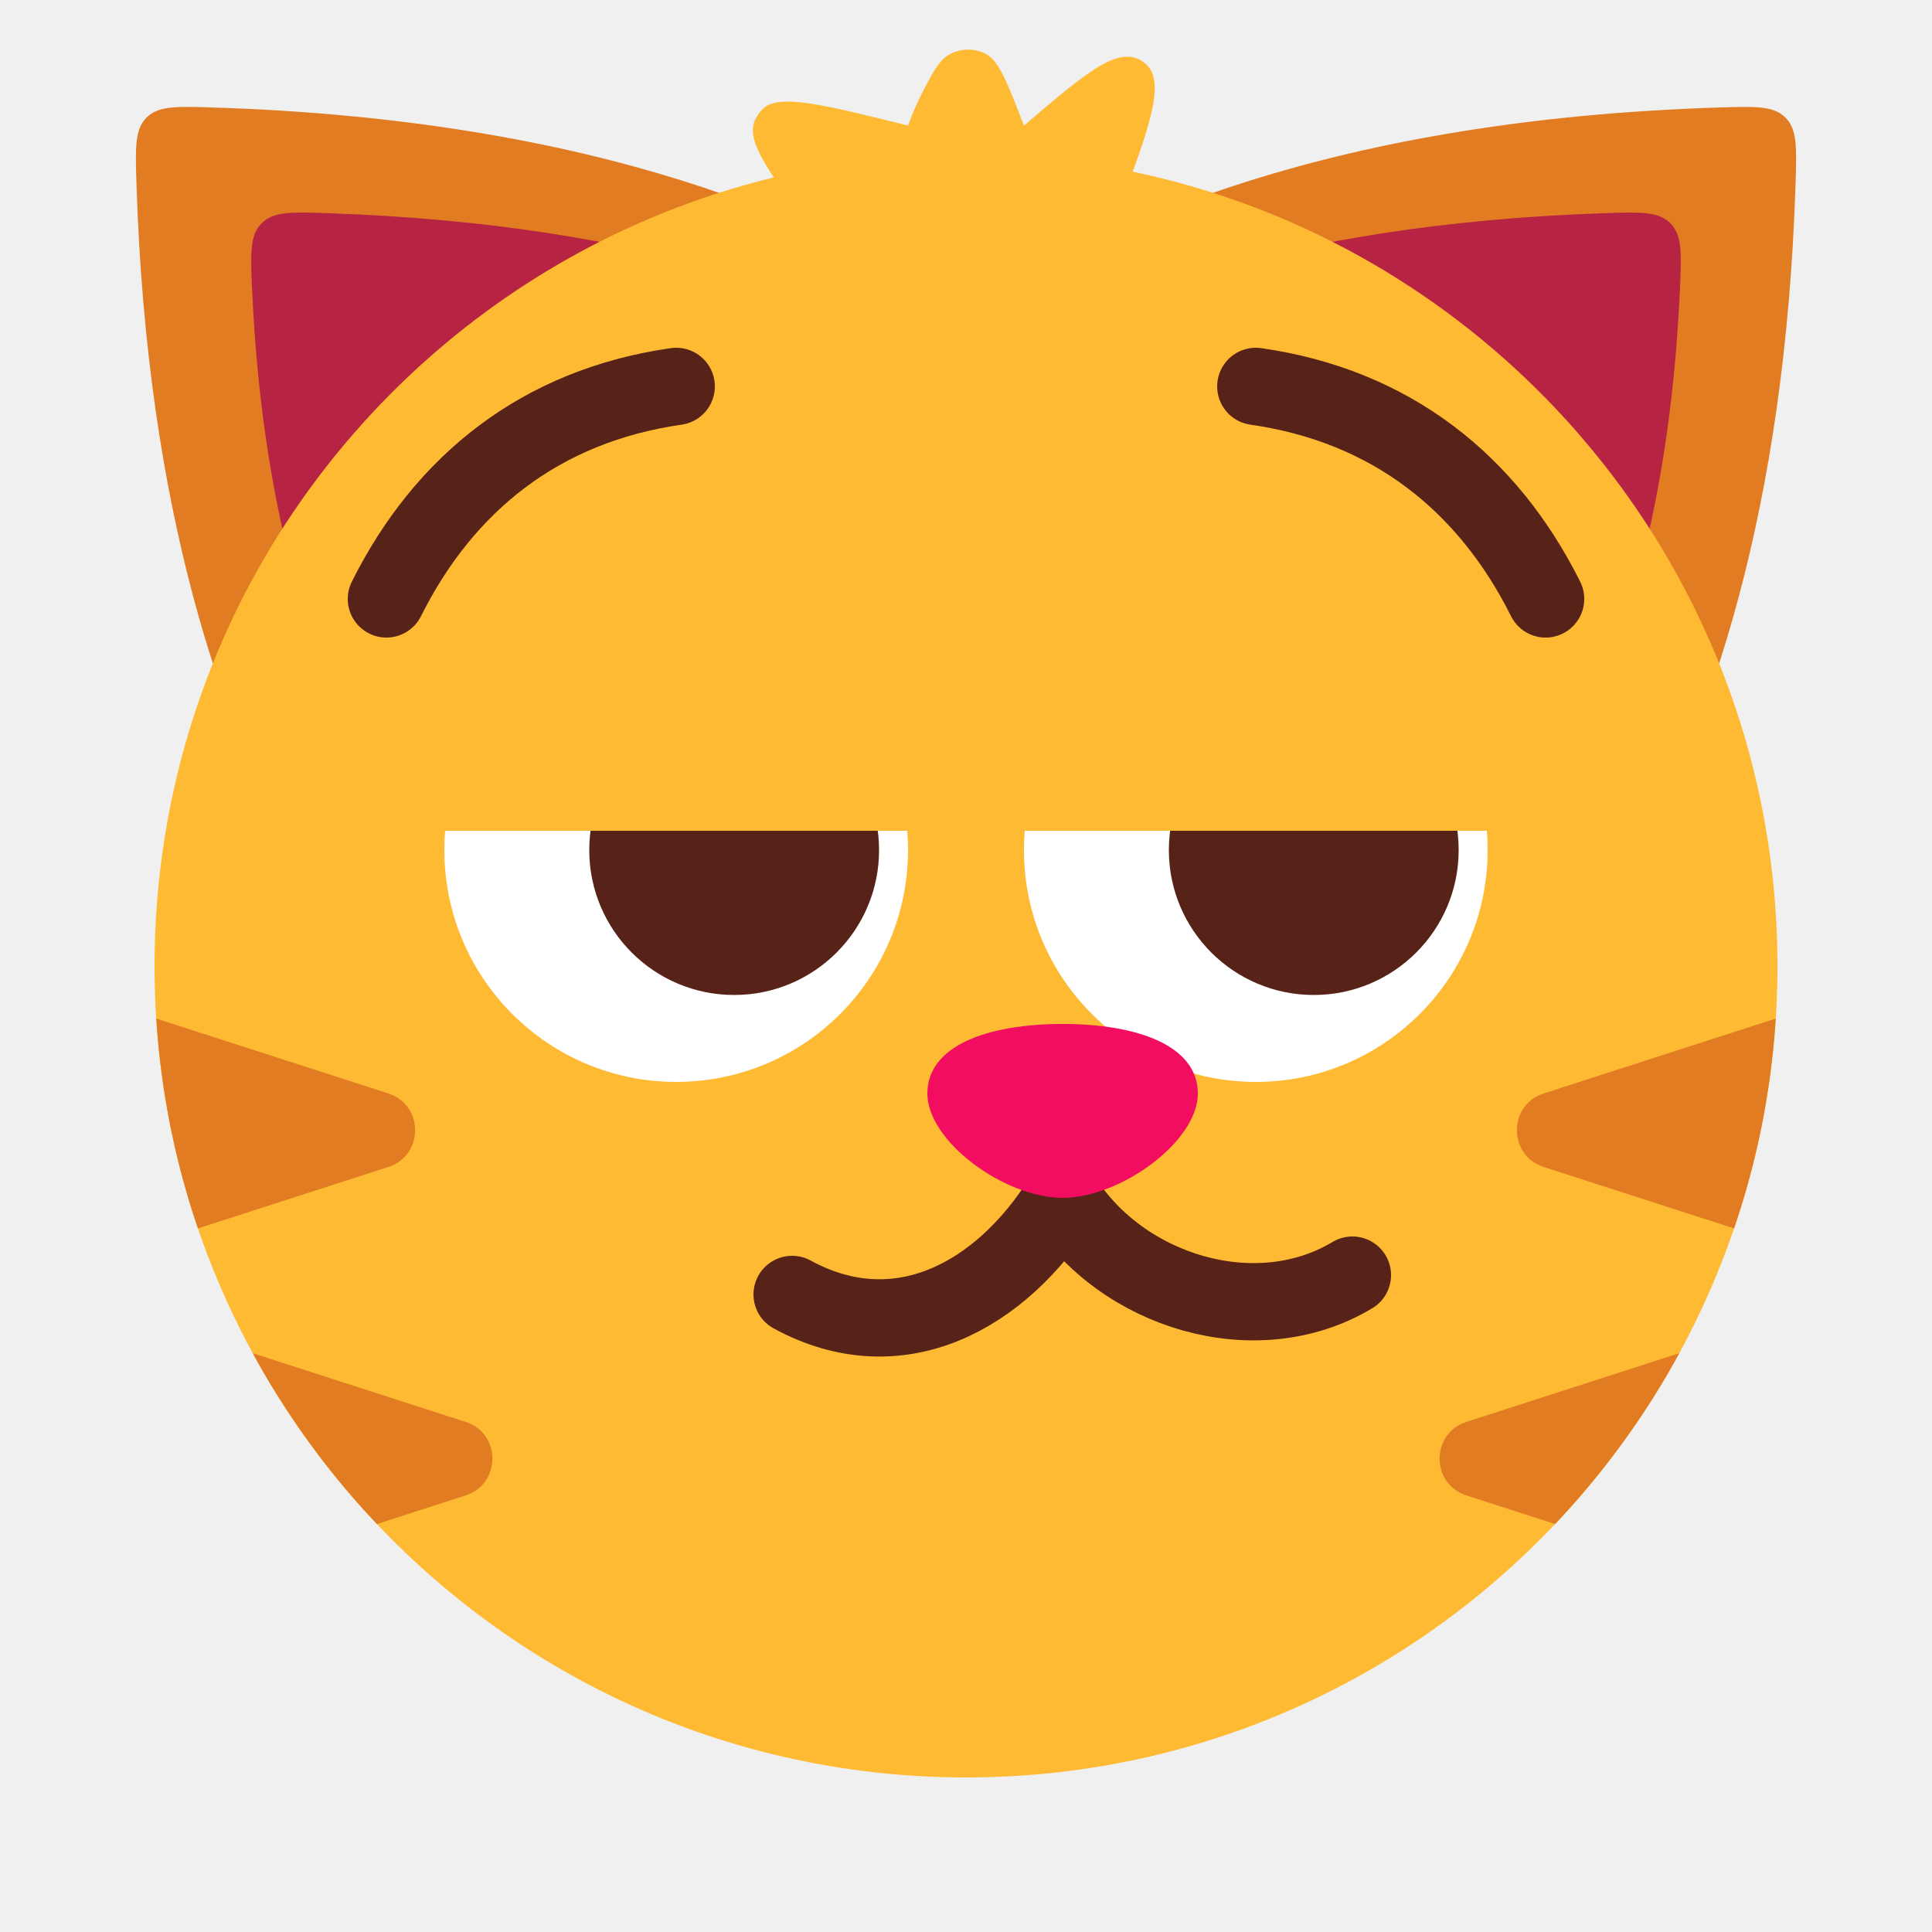
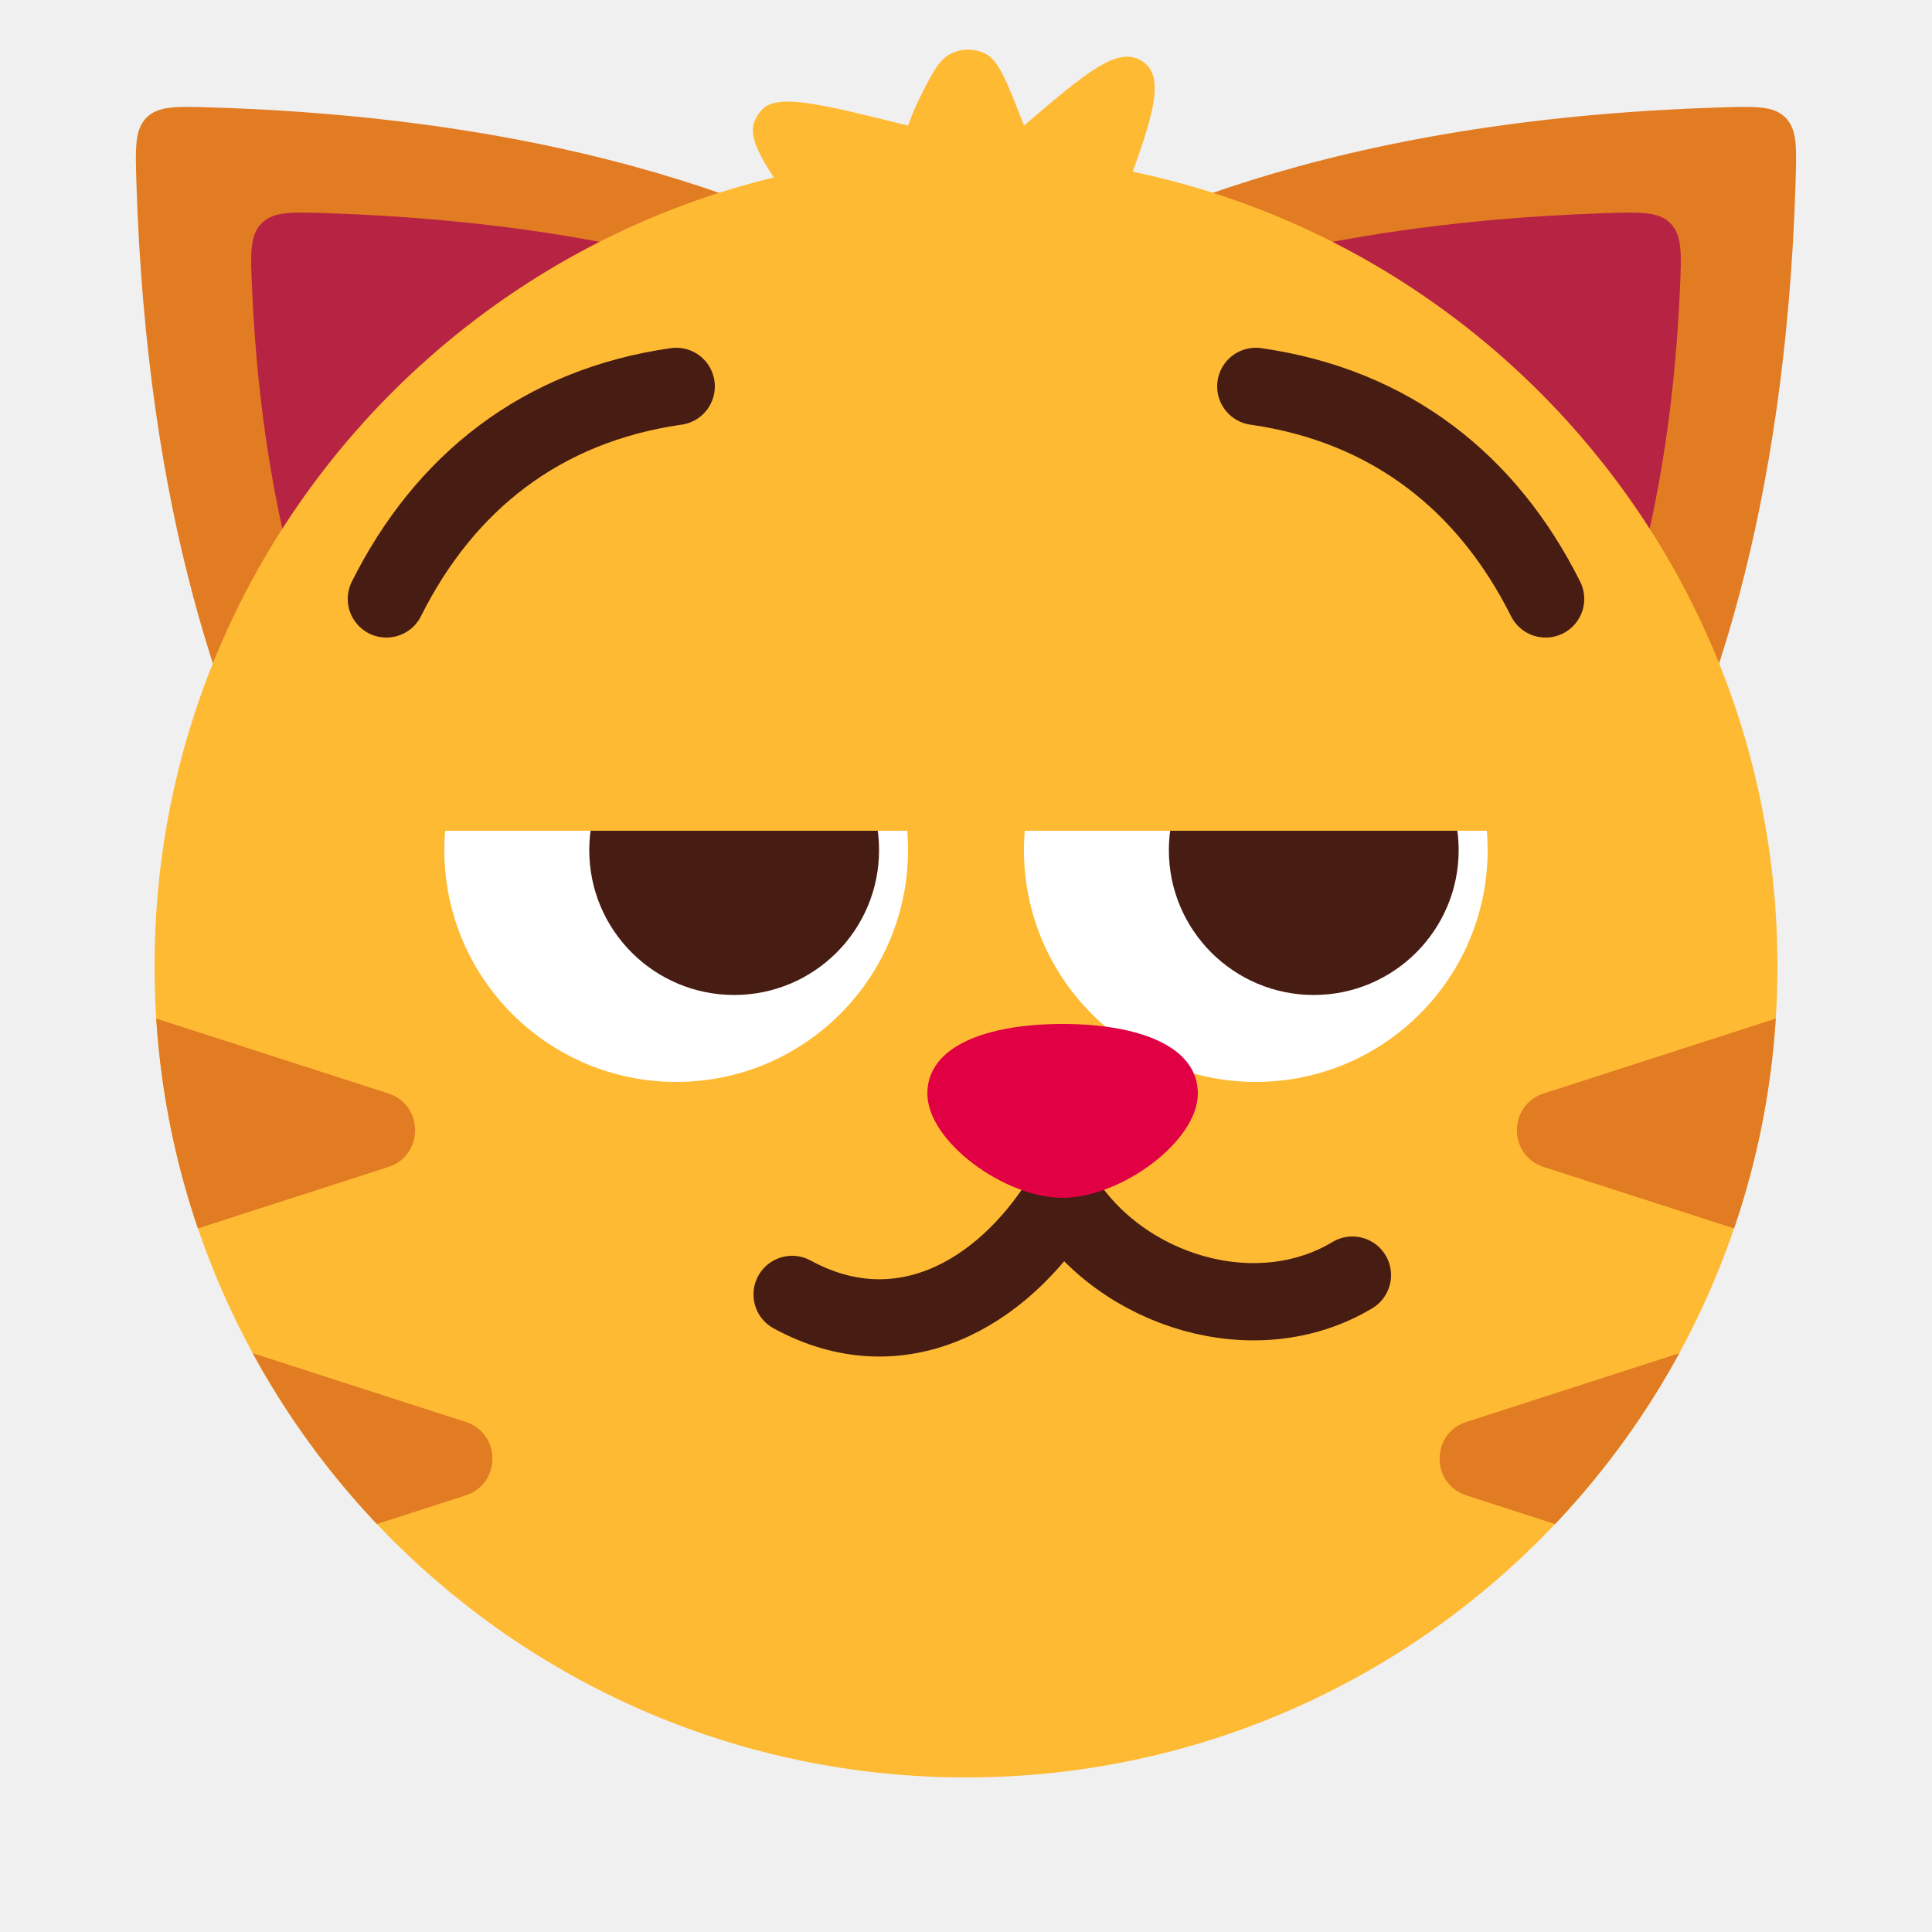
<svg xmlns="http://www.w3.org/2000/svg" width="100" height="100" viewBox="0 0 100 100" fill="none">
  <g clip-path="url(#clip0_34_348)">
    <path d="M42.074 12.004C42.852 13.059 43.7 14.14 44.644 15.318C45.301 16.139 45.63 16.55 46.099 16.747C46.567 16.943 47.094 16.891 48.148 16.785L53.513 16.249C54.723 16.128 55.327 16.067 55.782 15.715C56.236 15.363 56.445 14.793 56.863 13.654C57.186 12.773 57.479 11.975 57.766 11.212C59.548 6.468 60.439 4.097 59.177 3.206L59.167 3.198C57.899 2.315 56.266 3.71 53 6.5C52.132 4.248 51.697 3.123 51.004 2.776C50.516 2.533 49.936 2.5 49.424 2.687C48.696 2.953 48.391 3.537 47.782 4.705C47.488 5.267 47.231 5.861 47 6.5C42.503 5.382 40.255 4.823 39.453 5.664C39.29 5.835 39.168 6.018 39.072 6.234C38.601 7.296 39.759 8.865 42.074 12.004Z" fill="#FFBA34" />
-     <path d="M88.997 5.563C90.867 5.504 91.802 5.474 92.414 6.086C93.026 6.698 92.997 7.633 92.938 9.503C91.871 43.311 77.406 54.703 73.807 57.023C73.481 57.232 73.318 57.338 73.042 57.419C72.766 57.5 72.529 57.5 72.056 57.5H27.944C27.471 57.5 27.235 57.5 26.958 57.419C26.682 57.338 26.519 57.232 26.193 57.023C22.594 54.703 8.13 43.311 7.063 9.503C7.004 7.633 6.974 6.698 7.586 6.086C8.198 5.474 9.133 5.504 11.003 5.563C30.787 6.187 42.895 11.4 50 16.338C57.105 11.4 69.213 6.187 88.997 5.563Z" fill="#E27C23" />
+     <path d="M88.997 5.562C90.867 5.503 91.802 5.474 92.414 6.086C93.026 6.698 92.996 7.633 92.938 9.503C91.871 43.311 77.406 54.703 73.807 57.023C73.481 57.232 73.318 57.338 73.042 57.419C72.766 57.5 72.529 57.5 72.056 57.5H27.944C27.471 57.5 27.235 57.5 26.958 57.419C26.682 57.338 26.519 57.232 26.193 57.023C22.594 54.703 8.13 43.311 7.062 9.503C7.003 7.633 6.974 6.698 7.586 6.086C8.198 5.474 9.133 5.503 11.003 5.562C30.787 6.187 42.895 11.4 50 16.338C57.105 11.4 69.213 6.187 88.997 5.562Z" fill="#E27C23" />
    <path d="M83.027 11.034C84.906 10.97 85.846 10.939 86.462 11.56C87.077 12.182 87.035 13.115 86.953 14.981C85.81 40.835 73.751 49.721 70.575 51.623C70.271 51.805 70.118 51.895 69.857 51.967C69.596 52.04 69.377 52.04 68.939 52.04H31.061C30.623 52.04 30.405 52.04 30.143 51.967C29.882 51.895 29.729 51.805 29.424 51.623C26.248 49.721 14.191 40.835 13.048 14.981C12.965 13.115 12.924 12.182 13.539 11.56C14.154 10.939 15.093 10.97 16.972 11.034C33.68 11.601 43.947 15.67 50 19.527C56.052 15.67 66.319 11.601 83.027 11.034Z" fill="#B72343" />
    <circle cx="50" cy="50" r="42" fill="#FFBA34" />
    <mask id="mask0_34_348" style="mask-type:alpha" maskUnits="userSpaceOnUse" x="8" y="8" width="84" height="84">
      <circle cx="50" cy="50" r="42" fill="#FFBA34" />
    </mask>
    <g mask="url(#mask0_34_348)">
      <path d="M79.9 60.403C78.052 59.807 78.052 57.193 79.9 56.597L96.886 51.116C98.177 50.7 99.5 51.663 99.5 53.02L99.5 63.98C99.5 65.337 98.177 66.3 96.886 65.884L79.9 60.403Z" fill="#E27C23" />
      <path d="M20.101 60.403C21.948 59.807 21.948 57.193 20.101 56.597L3.114 51.116C1.823 50.7 0.5 51.663 0.5 53.02L0.5 63.98C0.5 65.337 1.823 66.3 3.114 65.884L20.101 60.403Z" fill="#E27C23" />
      <path d="M75.9 77.403C74.052 76.807 74.052 74.193 75.9 73.597L92.886 68.116C94.177 67.7 95.5 68.663 95.5 70.02L95.5 80.98C95.5 82.337 94.177 83.3 92.886 82.884L75.9 77.403Z" fill="#E27C23" />
      <path d="M24.101 77.403C25.948 76.807 25.948 74.193 24.101 73.597L7.114 68.116C5.823 67.7 4.5 68.663 4.5 70.02L4.5 80.98C4.5 82.337 5.823 83.3 7.114 82.884L24.101 77.403Z" fill="#E27C23" />
    </g>
-     <path d="M41 67C46.5 70 51.82 67.106 55 62C58.061 66.846 65 69 70 66" stroke="#572217" stroke-width="4" stroke-linecap="round" stroke-linejoin="round" />
+     <path d="M41 67C46.5 70 51.82 67.106 55 62C58.061 66.846 65 69 70 66" stroke="#471C13" stroke-width="4" stroke-linecap="round" stroke-linejoin="round" />
    <circle cx="35" cy="44" r="12" fill="white" />
    <circle cx="12" cy="12" r="12" transform="matrix(-1 0 0 1 77 32)" fill="white" />
-     <circle cx="38" cy="44" r="7.5" fill="#572217" />
-     <circle cx="7.5" cy="7.5" r="7.5" transform="matrix(-1 0 0 1 75.5 36.5)" fill="#572217" />
+     <circle cx="38" cy="44" r="7.5" fill="#471C13" />
+     <circle cx="7.5" cy="7.5" r="7.5" transform="matrix(-1 0 0 1 75.5 36.5)" fill="#471C13" />
    <rect x="20" y="27" width="60" height="16" fill="#FFBA34" />
-     <path d="M35 20C28 21 23 25 20 31" stroke="#572217" stroke-width="4" stroke-linecap="round" />
-     <path d="M65 20C72 21 77 25 80 31" stroke="#572217" stroke-width="4" stroke-linecap="round" />
-     <path d="M62 56.6C62 59.085 58 62 55 62C52 62 48 59.085 48 56.6C48 54.115 51.134 53 55 53C58.866 53 62 54.115 62 56.6Z" fill="#F20D61" />
+     <path d="M35 20C28 21 23 25 20 31" stroke="#471C13" stroke-width="4" stroke-linecap="round" />
+     <path d="M65 20C72 21 77 25 80 31" stroke="#471C13" stroke-width="4" stroke-linecap="round" />
+     <path d="M62 56.6C62 59.085 58 62 55 62C52 62 48 59.085 48 56.6C48 54.115 51.134 53 55 53C58.866 53 62 54.115 62 56.6Z" fill="#E00043" />
  </g>
  <defs>
    <clipPath id="clip0_34_348">
      <rect width="100" height="100" fill="white" />
    </clipPath>
  </defs>
</svg>
